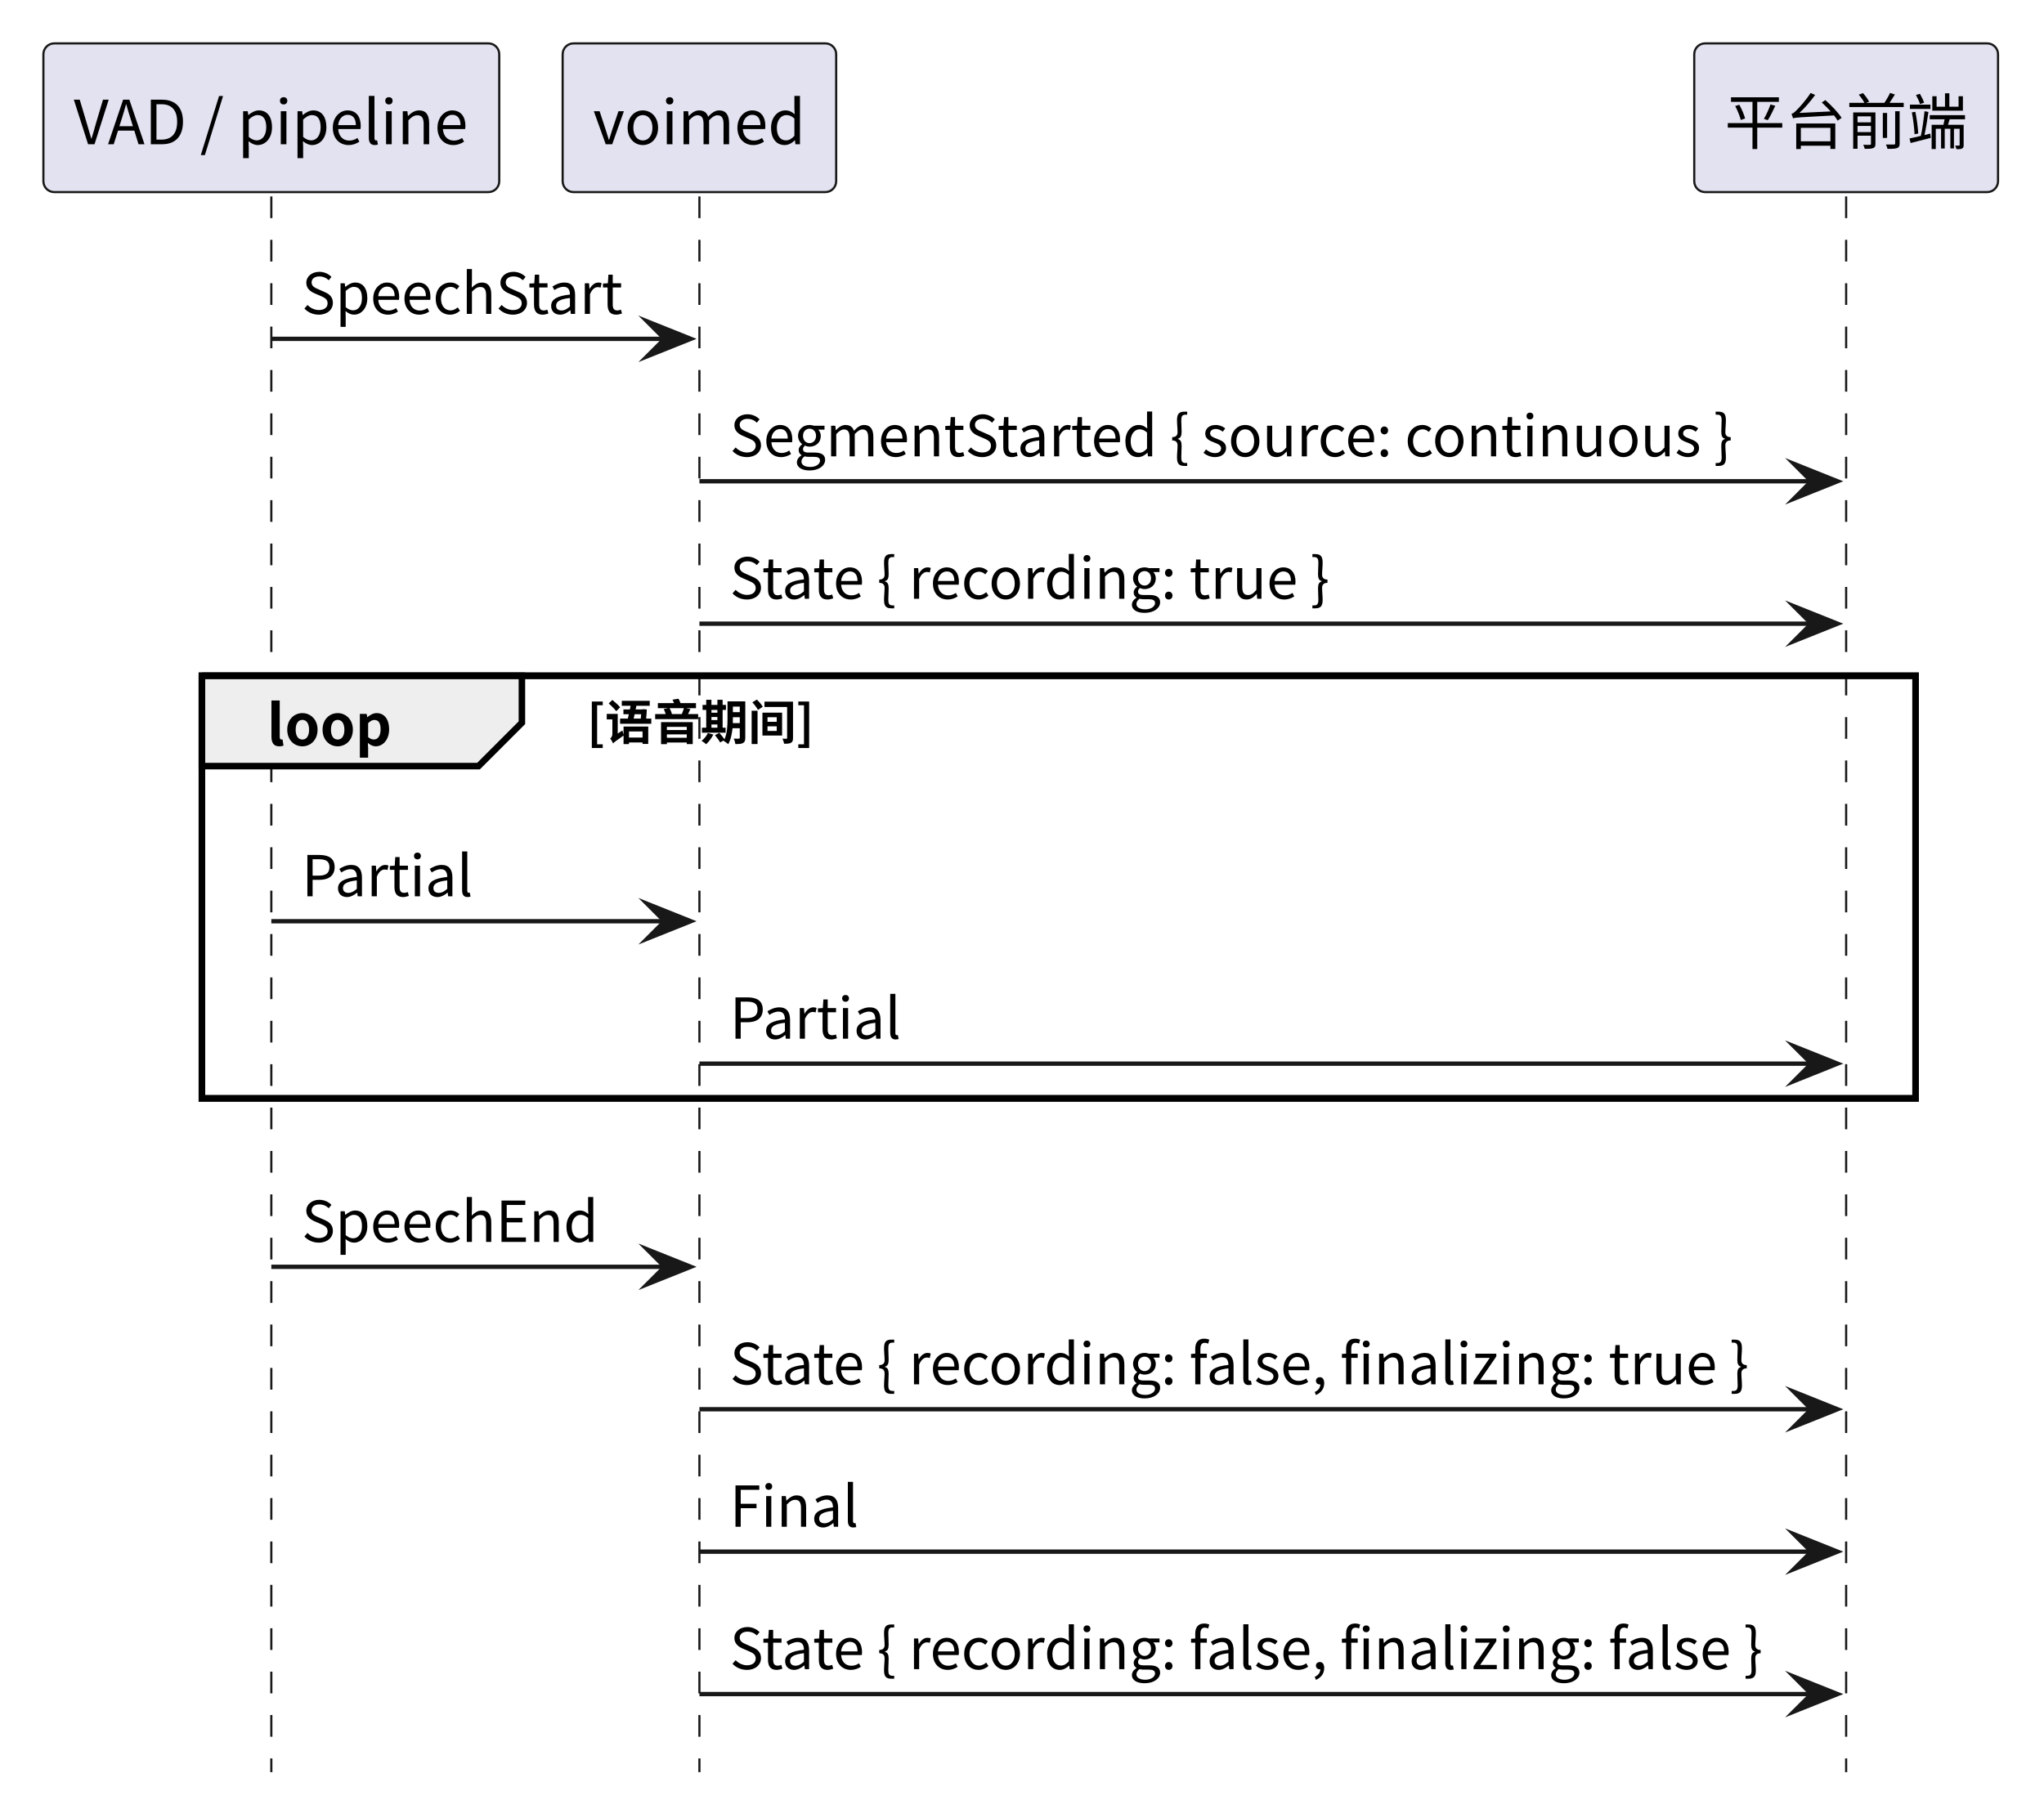
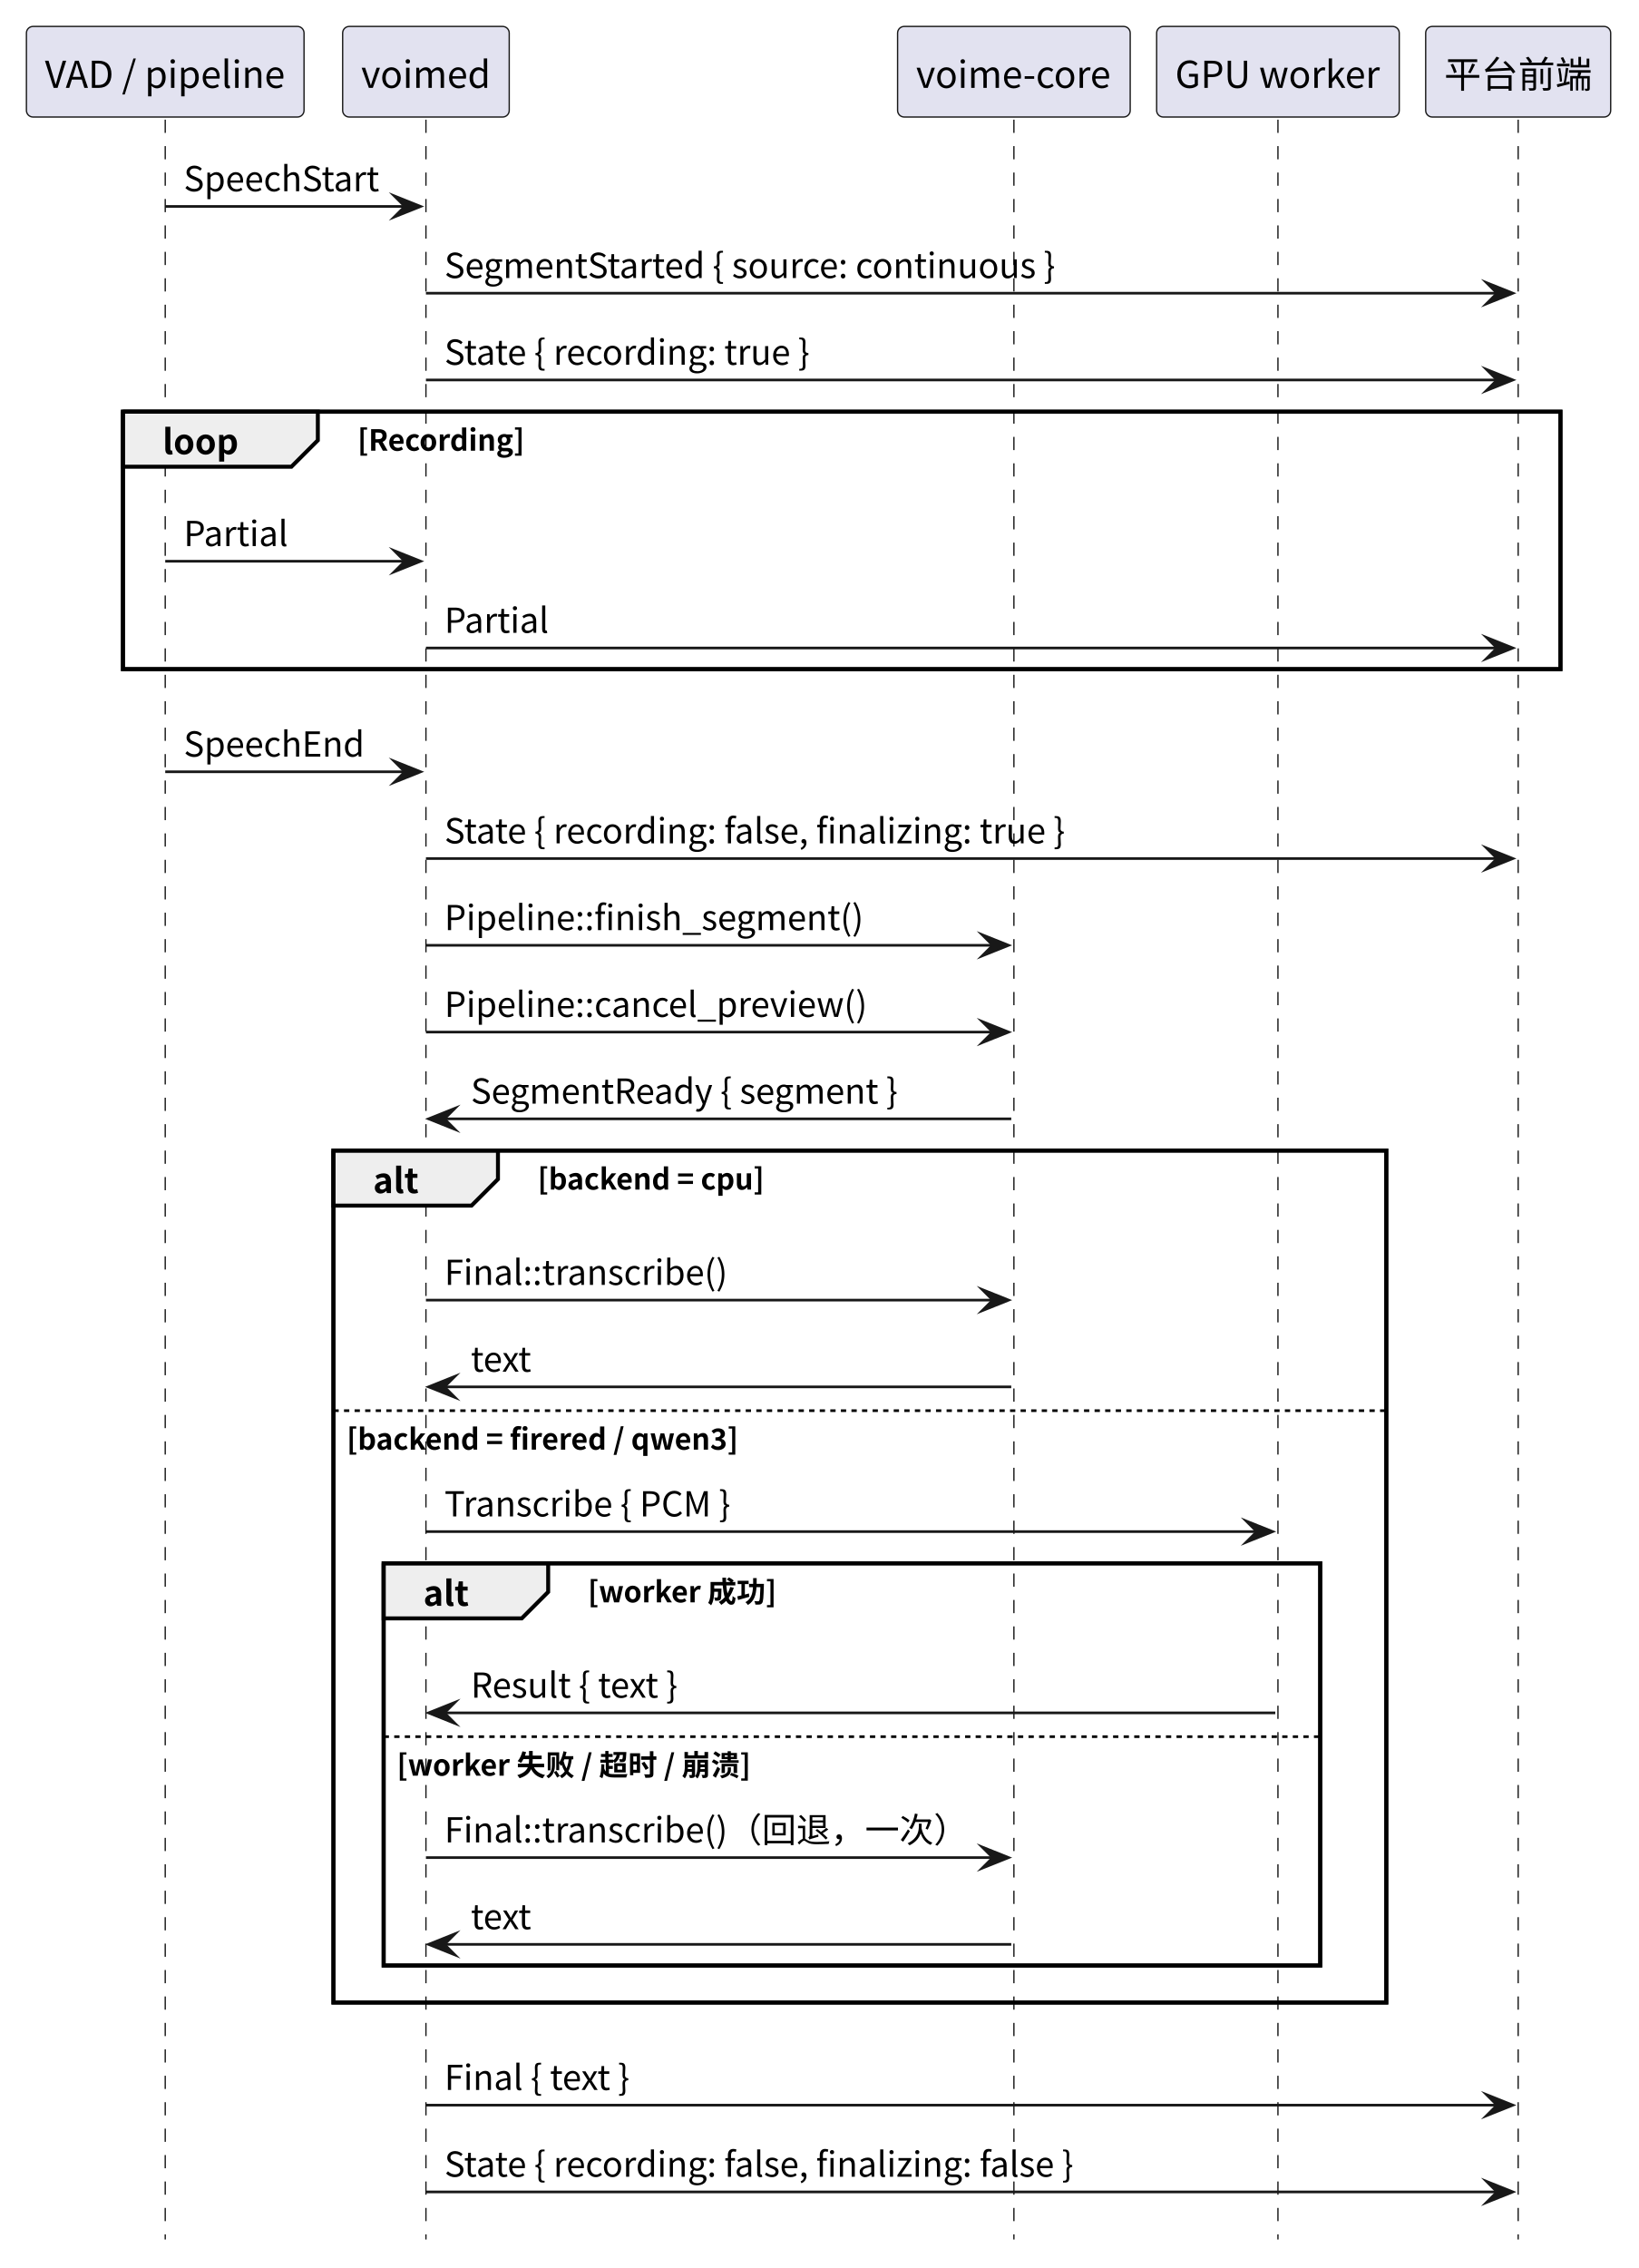
- <svg xmlns="http://www.w3.org/2000/svg" version="1.1" data-diagram-type="SEQUENCE" style="width:471px;height:419px;background:#FFFFFF;" width="471px" height="419px" viewBox="0 0 471 419" zoomAndPan="magnify" preserveAspectRatio="none" contentStyleType="text/css">
+ <svg xmlns="http://www.w3.org/2000/svg" version="1.1" data-diagram-type="SEQUENCE" style="width:620px;height:858px;background:#FFFFFF;" width="620px" height="858px" viewBox="0 0 620 858" zoomAndPan="magnify" preserveAspectRatio="none" contentStyleType="text/css">
  <defs />
  <g font-family="sans-serif" lengthAdjust="spacing">
-     <rect x="46.521" y="155.744" width="394.886" height="97.4" fill="none" style="stroke:#000;stroke-width:1.5;" />
+     <rect x="46.521" y="155.744" width="543.924" height="97.4" fill="none" style="stroke:#000;stroke-width:1.5;" />
+     <rect x="126.167" y="435.264" width="398.379" height="322.304" fill="none" style="stroke:#000;stroke-width:1.5;" />
+     <rect x="145.167" y="591.416" width="354.379" height="152.152" fill="none" style="stroke:#000;stroke-width:1.5;" />
    <g>
-       <rect x="59.021" y="45.272" width="8" height="363.168" fill="#000" fill-opacity="0" />
-       <line x1="62.521" y1="45.272" x2="62.521" y2="408.44" style="stroke:#181818;stroke-width:0.5;stroke-dasharray:5,5;" />
+       <rect x="59.021" y="45.272" width="8" height="801.944" fill="#000" fill-opacity="0" />
+       <line x1="62.521" y1="45.272" x2="62.521" y2="847.216" style="stroke:#181818;stroke-width:0.5;stroke-dasharray:5,5;" />
    </g>
    <g>
-       <rect x="157.667" y="45.272" width="8" height="363.168" fill="#000" fill-opacity="0" />
-       <line x1="161.167" y1="45.272" x2="161.167" y2="408.44" style="stroke:#181818;stroke-width:0.5;stroke-dasharray:5,5;" />
+       <rect x="157.667" y="45.272" width="8" height="801.944" fill="#000" fill-opacity="0" />
+       <line x1="161.167" y1="45.272" x2="161.167" y2="847.216" style="stroke:#181818;stroke-width:0.5;stroke-dasharray:5,5;" />
    </g>
    <g>
-       <rect x="421.907" y="45.272" width="8" height="363.168" fill="#000" fill-opacity="0" />
-       <line x1="425.407" y1="45.272" x2="425.407" y2="408.44" style="stroke:#181818;stroke-width:0.5;stroke-dasharray:5,5;" />
+       <rect x="380.138" y="45.272" width="8" height="801.944" fill="#000" fill-opacity="0" />
+       <line x1="383.638" y1="45.272" x2="383.638" y2="847.216" style="stroke:#181818;stroke-width:0.5;stroke-dasharray:5,5;" />
+     </g>
+     <g>
+       <rect x="480.046" y="45.272" width="8" height="801.944" fill="#000" fill-opacity="0" />
+       <line x1="483.546" y1="45.272" x2="483.546" y2="847.216" style="stroke:#181818;stroke-width:0.5;stroke-dasharray:5,5;" />
+     </g>
+     <g>
+       <rect x="570.944" y="45.272" width="8" height="801.944" fill="#000" fill-opacity="0" />
+       <line x1="574.444" y1="45.272" x2="574.444" y2="847.216" style="stroke:#181818;stroke-width:0.5;stroke-dasharray:5,5;" />
    </g>
    <rect x="10" y="10" width="105.042" height="34.272" fill="#E2E2F0" style="stroke:#181818;stroke-width:0.5;" rx="2.5" ry="2.5" />
    <text x="17" y="33.24" fill="#000" font-size="14" textLength="91.042" font-family="'Noto Sans CJK SC'">VAD / pipeline</text>
    <rect x="129.653" y="10" width="63.028" height="34.272" fill="#E2E2F0" style="stroke:#181818;stroke-width:0.5;" rx="2.5" ry="2.5" />
    <text x="136.653" y="33.24" fill="#000" font-size="14" textLength="49.028" font-family="'Noto Sans CJK SC'">voimed</text>
-     <rect x="390.407" y="10" width="70" height="34.272" fill="#E2E2F0" style="stroke:#181818;stroke-width:0.5;" rx="2.5" ry="2.5" />
-     <text x="397.407" y="33.24" fill="#000" font-size="14" textLength="56" font-family="'Noto Sans CJK SC'">平台前端</text>
+     <rect x="339.629" y="10" width="88.018" height="34.272" fill="#E2E2F0" style="stroke:#181818;stroke-width:0.5;" rx="2.5" ry="2.5" />
+     <text x="346.629" y="33.24" fill="#000" font-size="14" textLength="74.018" font-family="'Noto Sans CJK SC'">voime-core</text>
+     <rect x="437.647" y="10" width="91.798" height="34.272" fill="#E2E2F0" style="stroke:#181818;stroke-width:0.5;" rx="2.5" ry="2.5" />
+     <text x="444.647" y="33.24" fill="#000" font-size="14" textLength="77.798" font-family="'Noto Sans CJK SC'">GPU worker</text>
+     <rect x="539.445" y="10" width="70" height="34.272" fill="#E2E2F0" style="stroke:#181818;stroke-width:0.5;" rx="2.5" ry="2.5" />
+     <text x="546.445" y="33.24" fill="#000" font-size="14" textLength="56" font-family="'Noto Sans CJK SC'">平台前端</text>
    <polygon points="149.167,74.096,159.167,78.096,149.167,82.096,153.167,78.096" fill="#181818" style="stroke:#181818;stroke-width:1;stroke-linejoin:miter;stroke-miterlimit:10;" />
    <line x1="62.521" y1="78.096" x2="155.167" y2="78.096" style="stroke:#181818;stroke-width:1;" />
    <text x="69.521" y="72.352" fill="#000" font-size="13" textLength="74.646" font-family="'Noto Sans CJK SC'">SpeechStart</text>
-     <polygon points="413.407,106.92,423.407,110.92,413.407,114.92,417.407,110.92" fill="#181818" style="stroke:#181818;stroke-width:1;stroke-linejoin:miter;stroke-miterlimit:10;" />
-     <line x1="161.167" y1="110.92" x2="419.407" y2="110.92" style="stroke:#181818;stroke-width:1;" />
+     <polygon points="562.444,106.92,572.444,110.92,562.444,114.92,566.444,110.92" fill="#181818" style="stroke:#181818;stroke-width:1;stroke-linejoin:miter;stroke-miterlimit:10;" />
+     <line x1="161.167" y1="110.92" x2="568.444" y2="110.92" style="stroke:#181818;stroke-width:1;" />
    <text x="168.167" y="105.176" fill="#000" font-size="13" textLength="232.895" font-family="'Noto Sans CJK SC'">SegmentStarted { source: continuous }</text>
-     <polygon points="413.407,139.744,423.407,143.744,413.407,147.744,417.407,143.744" fill="#181818" style="stroke:#181818;stroke-width:1;stroke-linejoin:miter;stroke-miterlimit:10;" />
-     <line x1="161.167" y1="143.744" x2="419.407" y2="143.744" style="stroke:#181818;stroke-width:1;" />
+     <polygon points="562.444,139.744,572.444,143.744,562.444,147.744,566.444,143.744" fill="#181818" style="stroke:#181818;stroke-width:1;stroke-linejoin:miter;stroke-miterlimit:10;" />
+     <line x1="161.167" y1="143.744" x2="568.444" y2="143.744" style="stroke:#181818;stroke-width:1;" />
    <text x="168.167" y="138" fill="#000" font-size="13" textLength="139.854" font-family="'Noto Sans CJK SC'">State { recording: true }</text>
    <path d="M46.521,155.744 L120.264,155.744 L120.264,166.568 L110.264,176.568 L46.521,176.568 L46.521,155.744" style="stroke:#000;stroke-width:1.5;" fill="#EEE" />
-     <rect x="46.521" y="155.744" width="394.886" height="97.4" fill="none" style="stroke:#000;stroke-width:1.5;" />
+     <rect x="46.521" y="155.744" width="543.924" height="97.4" fill="none" style="stroke:#000;stroke-width:1.5;" />
    <text x="61.521" y="171.824" fill="#000" font-size="13" textLength="28.743" font-weight="700" font-family="'Noto Sans CJK SC'">loop</text>
-     <text x="135.264" y="170.504" fill="#000" font-size="11" textLength="52.316" font-weight="700" font-family="'Noto Sans CJK SC'">[语音期间]</text>
+     <text x="135.264" y="170.504" fill="#000" font-size="11" textLength="63.734" font-weight="700" font-family="'Noto Sans CJK SC'">[Recording]</text>
    <polygon points="149.167,208.32,159.167,212.32,149.167,216.32,153.167,212.32" fill="#181818" style="stroke:#181818;stroke-width:1;stroke-linejoin:miter;stroke-miterlimit:10;" />
    <line x1="62.521" y1="212.32" x2="155.167" y2="212.32" style="stroke:#181818;stroke-width:1;" />
    <text x="69.521" y="206.576" fill="#000" font-size="13" textLength="40.079" font-family="'Noto Sans CJK SC'">Partial</text>
-     <polygon points="413.407,241.144,423.407,245.144,413.407,249.144,417.407,245.144" fill="#181818" style="stroke:#181818;stroke-width:1;stroke-linejoin:miter;stroke-miterlimit:10;" />
-     <line x1="161.167" y1="245.144" x2="419.407" y2="245.144" style="stroke:#181818;stroke-width:1;" />
+     <polygon points="562.444,241.144,572.444,245.144,562.444,249.144,566.444,245.144" fill="#181818" style="stroke:#181818;stroke-width:1;stroke-linejoin:miter;stroke-miterlimit:10;" />
+     <line x1="161.167" y1="245.144" x2="568.444" y2="245.144" style="stroke:#181818;stroke-width:1;" />
    <text x="168.167" y="239.4" fill="#000" font-size="13" textLength="40.079" font-family="'Noto Sans CJK SC'">Partial</text>
    <polygon points="149.167,287.968,159.167,291.968,149.167,295.968,153.167,291.968" fill="#181818" style="stroke:#181818;stroke-width:1;stroke-linejoin:miter;stroke-miterlimit:10;" />
    <line x1="62.521" y1="291.968" x2="155.167" y2="291.968" style="stroke:#181818;stroke-width:1;" />
    <text x="69.521" y="286.224" fill="#000" font-size="13" textLength="68.38" font-family="'Noto Sans CJK SC'">SpeechEnd</text>
-     <polygon points="413.407,320.792,423.407,324.792,413.407,328.792,417.407,324.792" fill="#181818" style="stroke:#181818;stroke-width:1;stroke-linejoin:miter;stroke-miterlimit:10;" />
-     <line x1="161.167" y1="324.792" x2="419.407" y2="324.792" style="stroke:#181818;stroke-width:1;" />
+     <polygon points="562.444,320.792,572.444,324.792,562.444,328.792,566.444,324.792" fill="#181818" style="stroke:#181818;stroke-width:1;stroke-linejoin:miter;stroke-miterlimit:10;" />
+     <line x1="161.167" y1="324.792" x2="568.444" y2="324.792" style="stroke:#181818;stroke-width:1;" />
    <text x="168.167" y="319.048" fill="#000" font-size="13" textLength="236.756" font-family="'Noto Sans CJK SC'">State { recording: false, finalizing: true }</text>
-     <polygon points="413.407,353.616,423.407,357.616,413.407,361.616,417.407,357.616" fill="#181818" style="stroke:#181818;stroke-width:1;stroke-linejoin:miter;stroke-miterlimit:10;" />
-     <line x1="161.167" y1="357.616" x2="419.407" y2="357.616" style="stroke:#181818;stroke-width:1;" />
-     <text x="168.167" y="351.872" fill="#000" font-size="13" textLength="29.692" font-family="'Noto Sans CJK SC'">Final</text>
-     <polygon points="413.407,386.44,423.407,390.44,413.407,394.44,417.407,390.44" fill="#181818" style="stroke:#181818;stroke-width:1;stroke-linejoin:miter;stroke-miterlimit:10;" />
-     <line x1="161.167" y1="390.44" x2="419.407" y2="390.44" style="stroke:#181818;stroke-width:1;" />
-     <text x="168.167" y="384.696" fill="#000" font-size="13" textLength="240.24" font-family="'Noto Sans CJK SC'">State { recording: false, finalizing: false }</text>
+     <polygon points="371.638,353.616,381.638,357.616,371.638,361.616,375.638,357.616" fill="#181818" style="stroke:#181818;stroke-width:1;stroke-linejoin:miter;stroke-miterlimit:10;" />
+     <line x1="161.167" y1="357.616" x2="377.638" y2="357.616" style="stroke:#181818;stroke-width:1;" />
+     <text x="168.167" y="351.872" fill="#000" font-size="13" textLength="158.717" font-family="'Noto Sans CJK SC'">Pipeline::finish_segment()</text>
+     <polygon points="371.638,386.44,381.638,390.44,371.638,394.44,375.638,390.44" fill="#181818" style="stroke:#181818;stroke-width:1;stroke-linejoin:miter;stroke-miterlimit:10;" />
+     <line x1="161.167" y1="390.44" x2="377.638" y2="390.44" style="stroke:#181818;stroke-width:1;" />
+     <text x="168.167" y="384.696" fill="#000" font-size="13" textLength="160.433" font-family="'Noto Sans CJK SC'">Pipeline::cancel_preview()</text>
+     <polygon points="172.167,419.264,162.167,423.264,172.167,427.264,168.167,423.264" fill="#181818" style="stroke:#181818;stroke-width:1;stroke-linejoin:miter;stroke-miterlimit:10;" />
+     <line x1="166.167" y1="423.264" x2="382.638" y2="423.264" style="stroke:#181818;stroke-width:1;" />
+     <text x="178.167" y="417.52" fill="#000" font-size="13" textLength="162.175" font-family="'Noto Sans CJK SC'">SegmentReady { segment }</text>
+     <path d="M126.167,435.264 L188.418,435.264 L188.418,446.088 L178.418,456.088 L126.167,456.088 L126.167,435.264" style="stroke:#000;stroke-width:1.5;" fill="#EEE" />
+     <rect x="126.167" y="435.264" width="398.379" height="322.304" fill="none" style="stroke:#000;stroke-width:1.5;" />
+     <text x="141.167" y="451.344" fill="#000" font-size="13" textLength="17.251" font-weight="700" font-family="'Noto Sans CJK SC'">alt</text>
+     <text x="203.418" y="450.024" fill="#000" font-size="11" textLength="86.239" font-weight="700" font-family="'Noto Sans CJK SC'">[backend = cpu]</text>
+     <polygon points="371.638,487.84,381.638,491.84,371.638,495.84,375.638,491.84" fill="#181818" style="stroke:#181818;stroke-width:1;stroke-linejoin:miter;stroke-miterlimit:10;" />
+     <line x1="161.167" y1="491.84" x2="377.638" y2="491.84" style="stroke:#181818;stroke-width:1;" />
+     <text x="168.167" y="486.096" fill="#000" font-size="13" textLength="107.471" font-family="'Noto Sans CJK SC'">Final::transcribe()</text>
+     <polygon points="172.167,520.664,162.167,524.664,172.167,528.664,168.167,524.664" fill="#181818" style="stroke:#181818;stroke-width:1;stroke-linejoin:miter;stroke-miterlimit:10;" />
+     <line x1="166.167" y1="524.664" x2="382.638" y2="524.664" style="stroke:#181818;stroke-width:1;" />
+     <text x="178.167" y="518.92" fill="#000" font-size="13" textLength="23.478" font-family="'Noto Sans CJK SC'">text</text>
+     <line x1="126.167" y1="533.664" x2="524.546" y2="533.664" style="stroke:#000;stroke-width:1;stroke-dasharray:2,2;" />
+     <text x="131.167" y="548.424" fill="#000" font-size="11" textLength="149.005" font-weight="700" font-family="'Noto Sans CJK SC'">[backend = firered / qwen3]</text>
+     <polygon points="471.546,575.416,481.546,579.416,471.546,583.416,475.546,579.416" fill="#181818" style="stroke:#181818;stroke-width:1;stroke-linejoin:miter;stroke-miterlimit:10;" />
+     <line x1="161.167" y1="579.416" x2="477.546" y2="579.416" style="stroke:#181818;stroke-width:1;" />
+     <text x="168.167" y="573.672" fill="#000" font-size="13" textLength="109.252" font-family="'Noto Sans CJK SC'">Transcribe { PCM }</text>
+     <path d="M145.167,591.416 L207.418,591.416 L207.418,602.24 L197.418,612.24 L145.167,612.24 L145.167,591.416" style="stroke:#000;stroke-width:1.5;" fill="#EEE" />
+     <rect x="145.167" y="591.416" width="354.379" height="152.152" fill="none" style="stroke:#000;stroke-width:1.5;" />
+     <text x="160.167" y="607.496" fill="#000" font-size="13" textLength="17.251" font-weight="700" font-family="'Noto Sans CJK SC'">alt</text>
+     <text x="222.418" y="606.176" fill="#000" font-size="11" textLength="71.818" font-weight="700" font-family="'Noto Sans CJK SC'">[worker 成功]</text>
+     <polygon points="172.167,643.992,162.167,647.992,172.167,651.992,168.167,647.992" fill="#181818" style="stroke:#181818;stroke-width:1;stroke-linejoin:miter;stroke-miterlimit:10;" />
+     <line x1="166.167" y1="647.992" x2="482.546" y2="647.992" style="stroke:#181818;stroke-width:1;" />
+     <text x="178.167" y="642.248" fill="#000" font-size="13" textLength="79.027" font-family="'Noto Sans CJK SC'">Result { text }</text>
+     <line x1="145.167" y1="656.992" x2="499.546" y2="656.992" style="stroke:#000;stroke-width:1;stroke-dasharray:2,2;" />
+     <text x="150.167" y="671.752" fill="#000" font-size="11" textLength="134.32" font-weight="700" font-family="'Noto Sans CJK SC'">[worker 失败 / 超时 / 崩溃]</text>
+     <polygon points="371.638,698.744,381.638,702.744,371.638,706.744,375.638,702.744" fill="#181818" style="stroke:#181818;stroke-width:1;stroke-linejoin:miter;stroke-miterlimit:10;" />
+     <line x1="161.167" y1="702.744" x2="377.638" y2="702.744" style="stroke:#181818;stroke-width:1;" />
+     <text x="168.167" y="697" fill="#000" font-size="13" textLength="198.471" font-family="'Noto Sans CJK SC'">Final::transcribe()（回退，一次）</text>
+     <polygon points="172.167,731.568,162.167,735.568,172.167,739.568,168.167,735.568" fill="#181818" style="stroke:#181818;stroke-width:1;stroke-linejoin:miter;stroke-miterlimit:10;" />
+     <line x1="166.167" y1="735.568" x2="382.638" y2="735.568" style="stroke:#181818;stroke-width:1;" />
+     <text x="178.167" y="729.824" fill="#000" font-size="13" textLength="23.478" font-family="'Noto Sans CJK SC'">text</text>
+     <polygon points="562.444,792.392,572.444,796.392,562.444,800.392,566.444,796.392" fill="#181818" style="stroke:#181818;stroke-width:1;stroke-linejoin:miter;stroke-miterlimit:10;" />
+     <line x1="161.167" y1="796.392" x2="568.444" y2="796.392" style="stroke:#181818;stroke-width:1;" />
+     <text x="168.167" y="790.648" fill="#000" font-size="13" textLength="70.694" font-family="'Noto Sans CJK SC'">Final { text }</text>
+     <polygon points="562.444,825.216,572.444,829.216,562.444,833.216,566.444,829.216" fill="#181818" style="stroke:#181818;stroke-width:1;stroke-linejoin:miter;stroke-miterlimit:10;" />
+     <line x1="161.167" y1="829.216" x2="568.444" y2="829.216" style="stroke:#181818;stroke-width:1;" />
+     <text x="168.167" y="823.472" fill="#000" font-size="13" textLength="240.24" font-family="'Noto Sans CJK SC'">State { recording: false, finalizing: false }</text>
  </g>
</svg>
